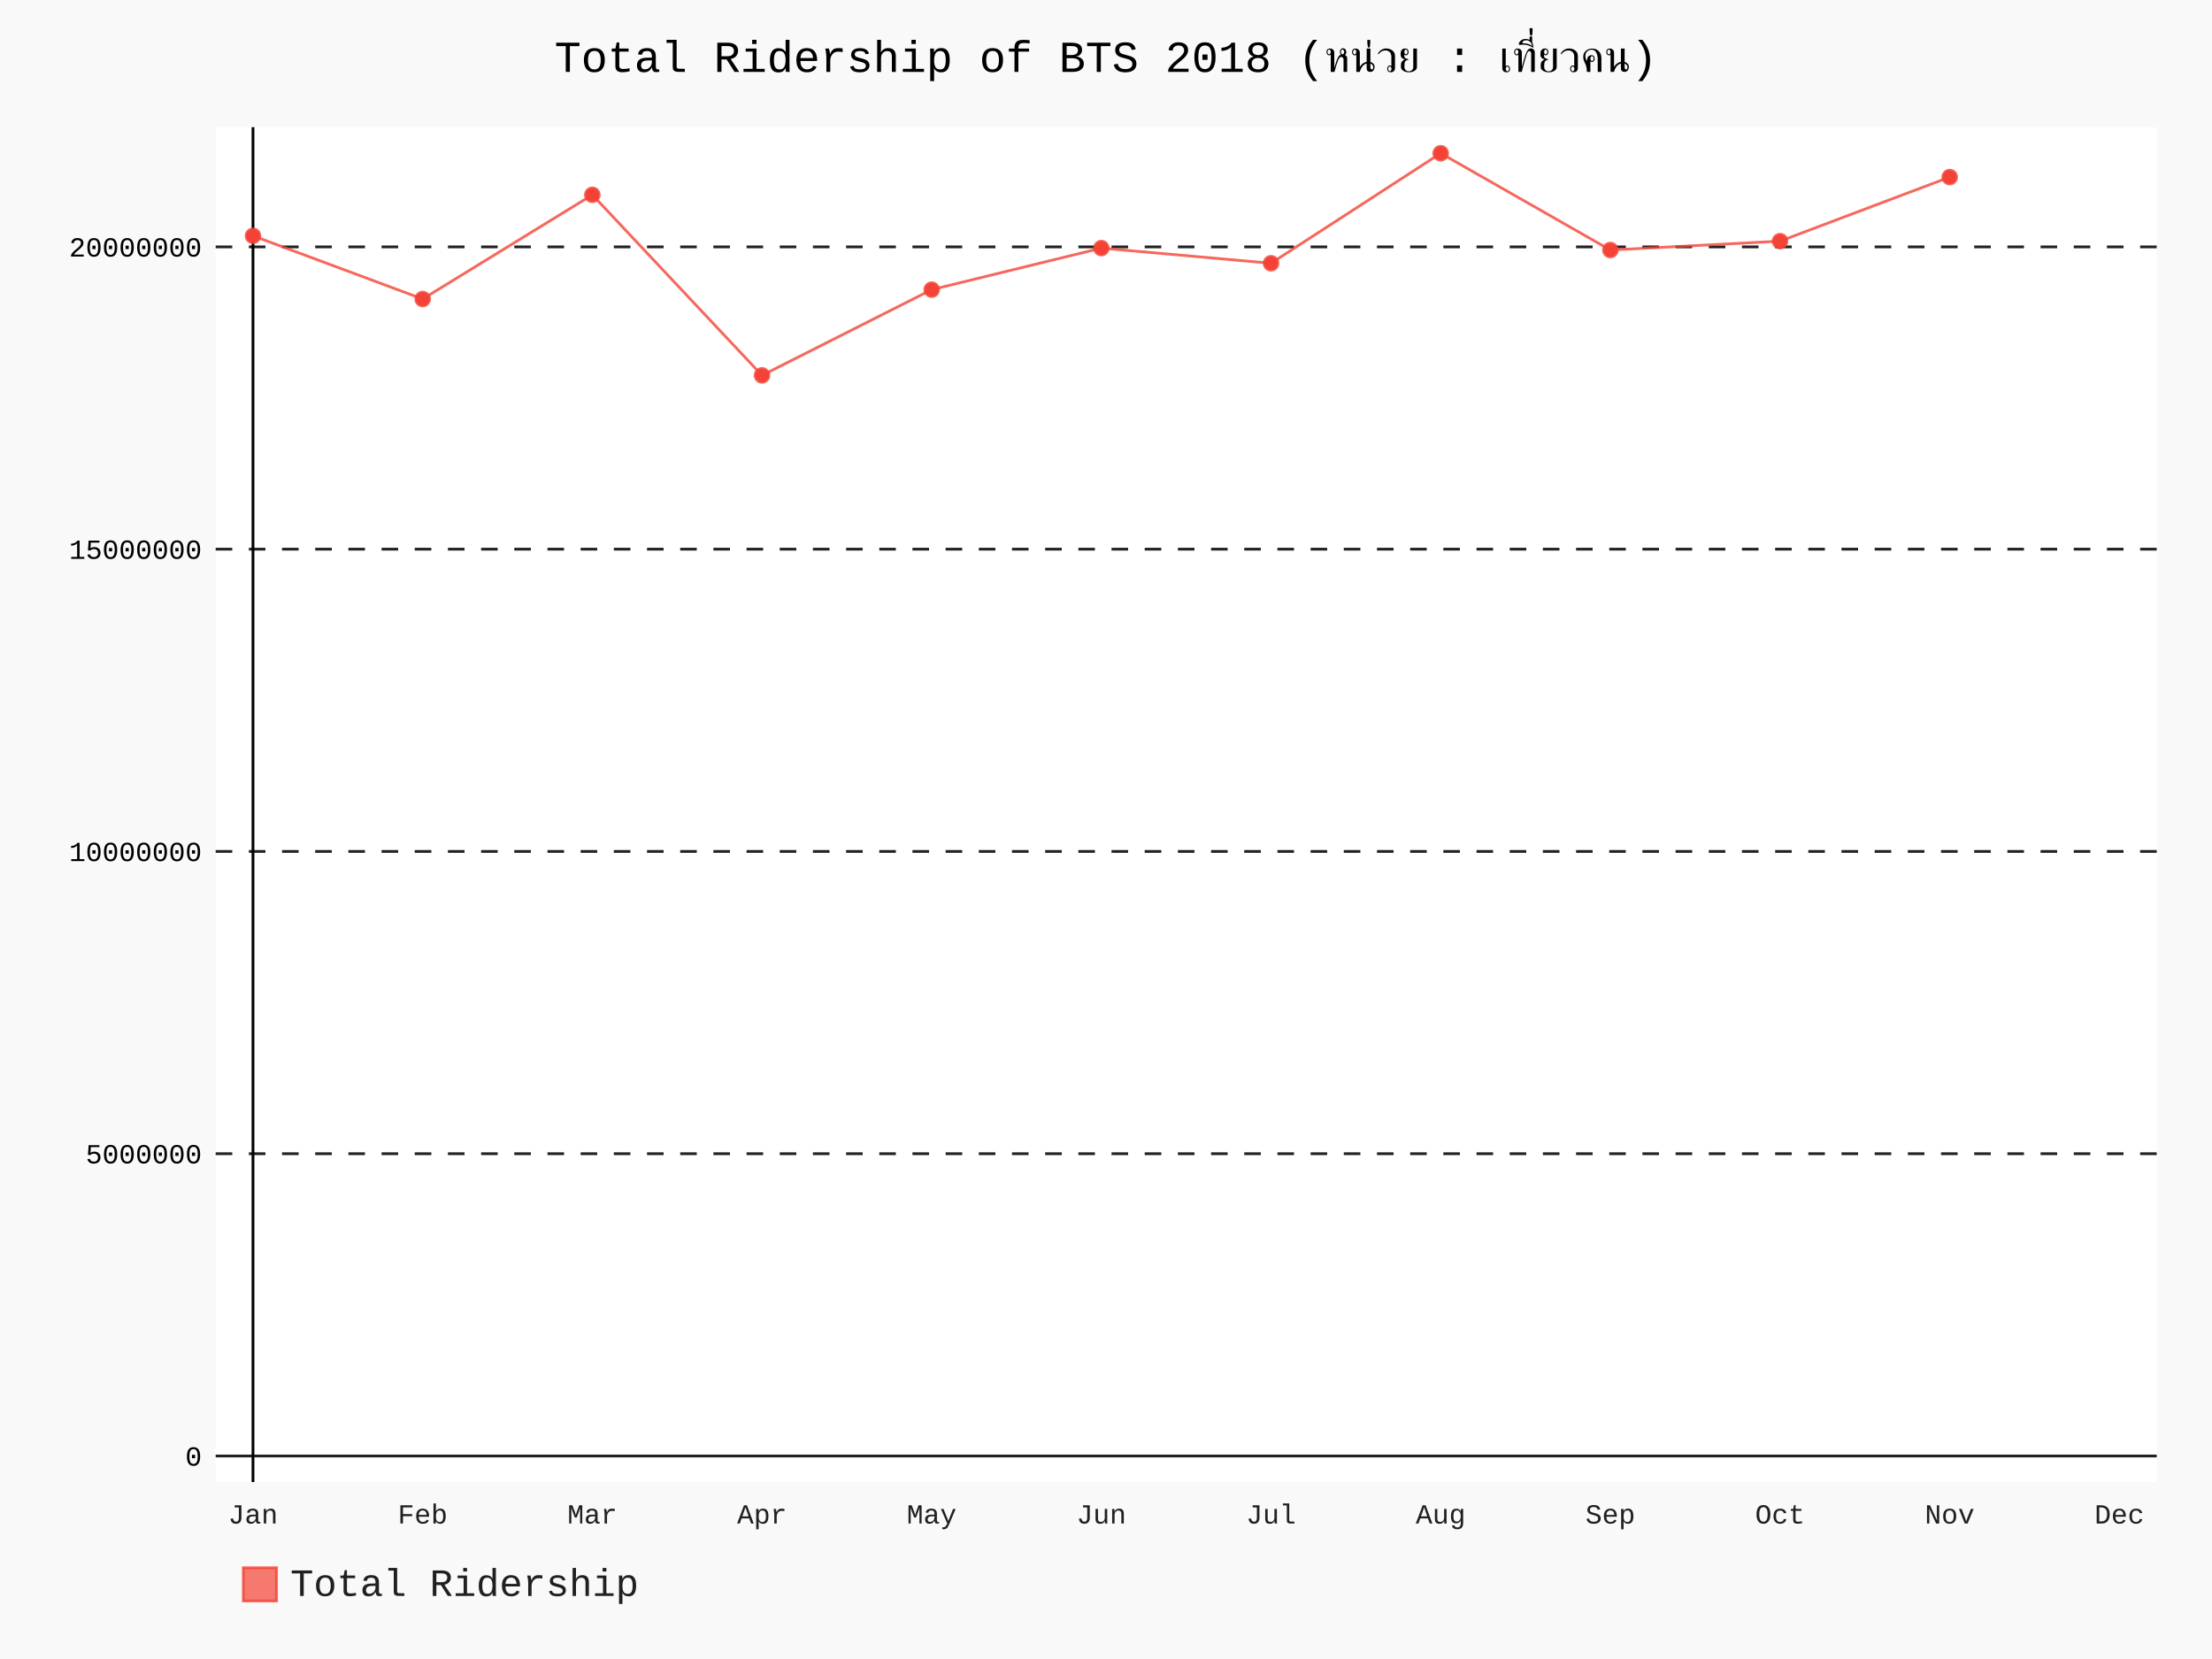
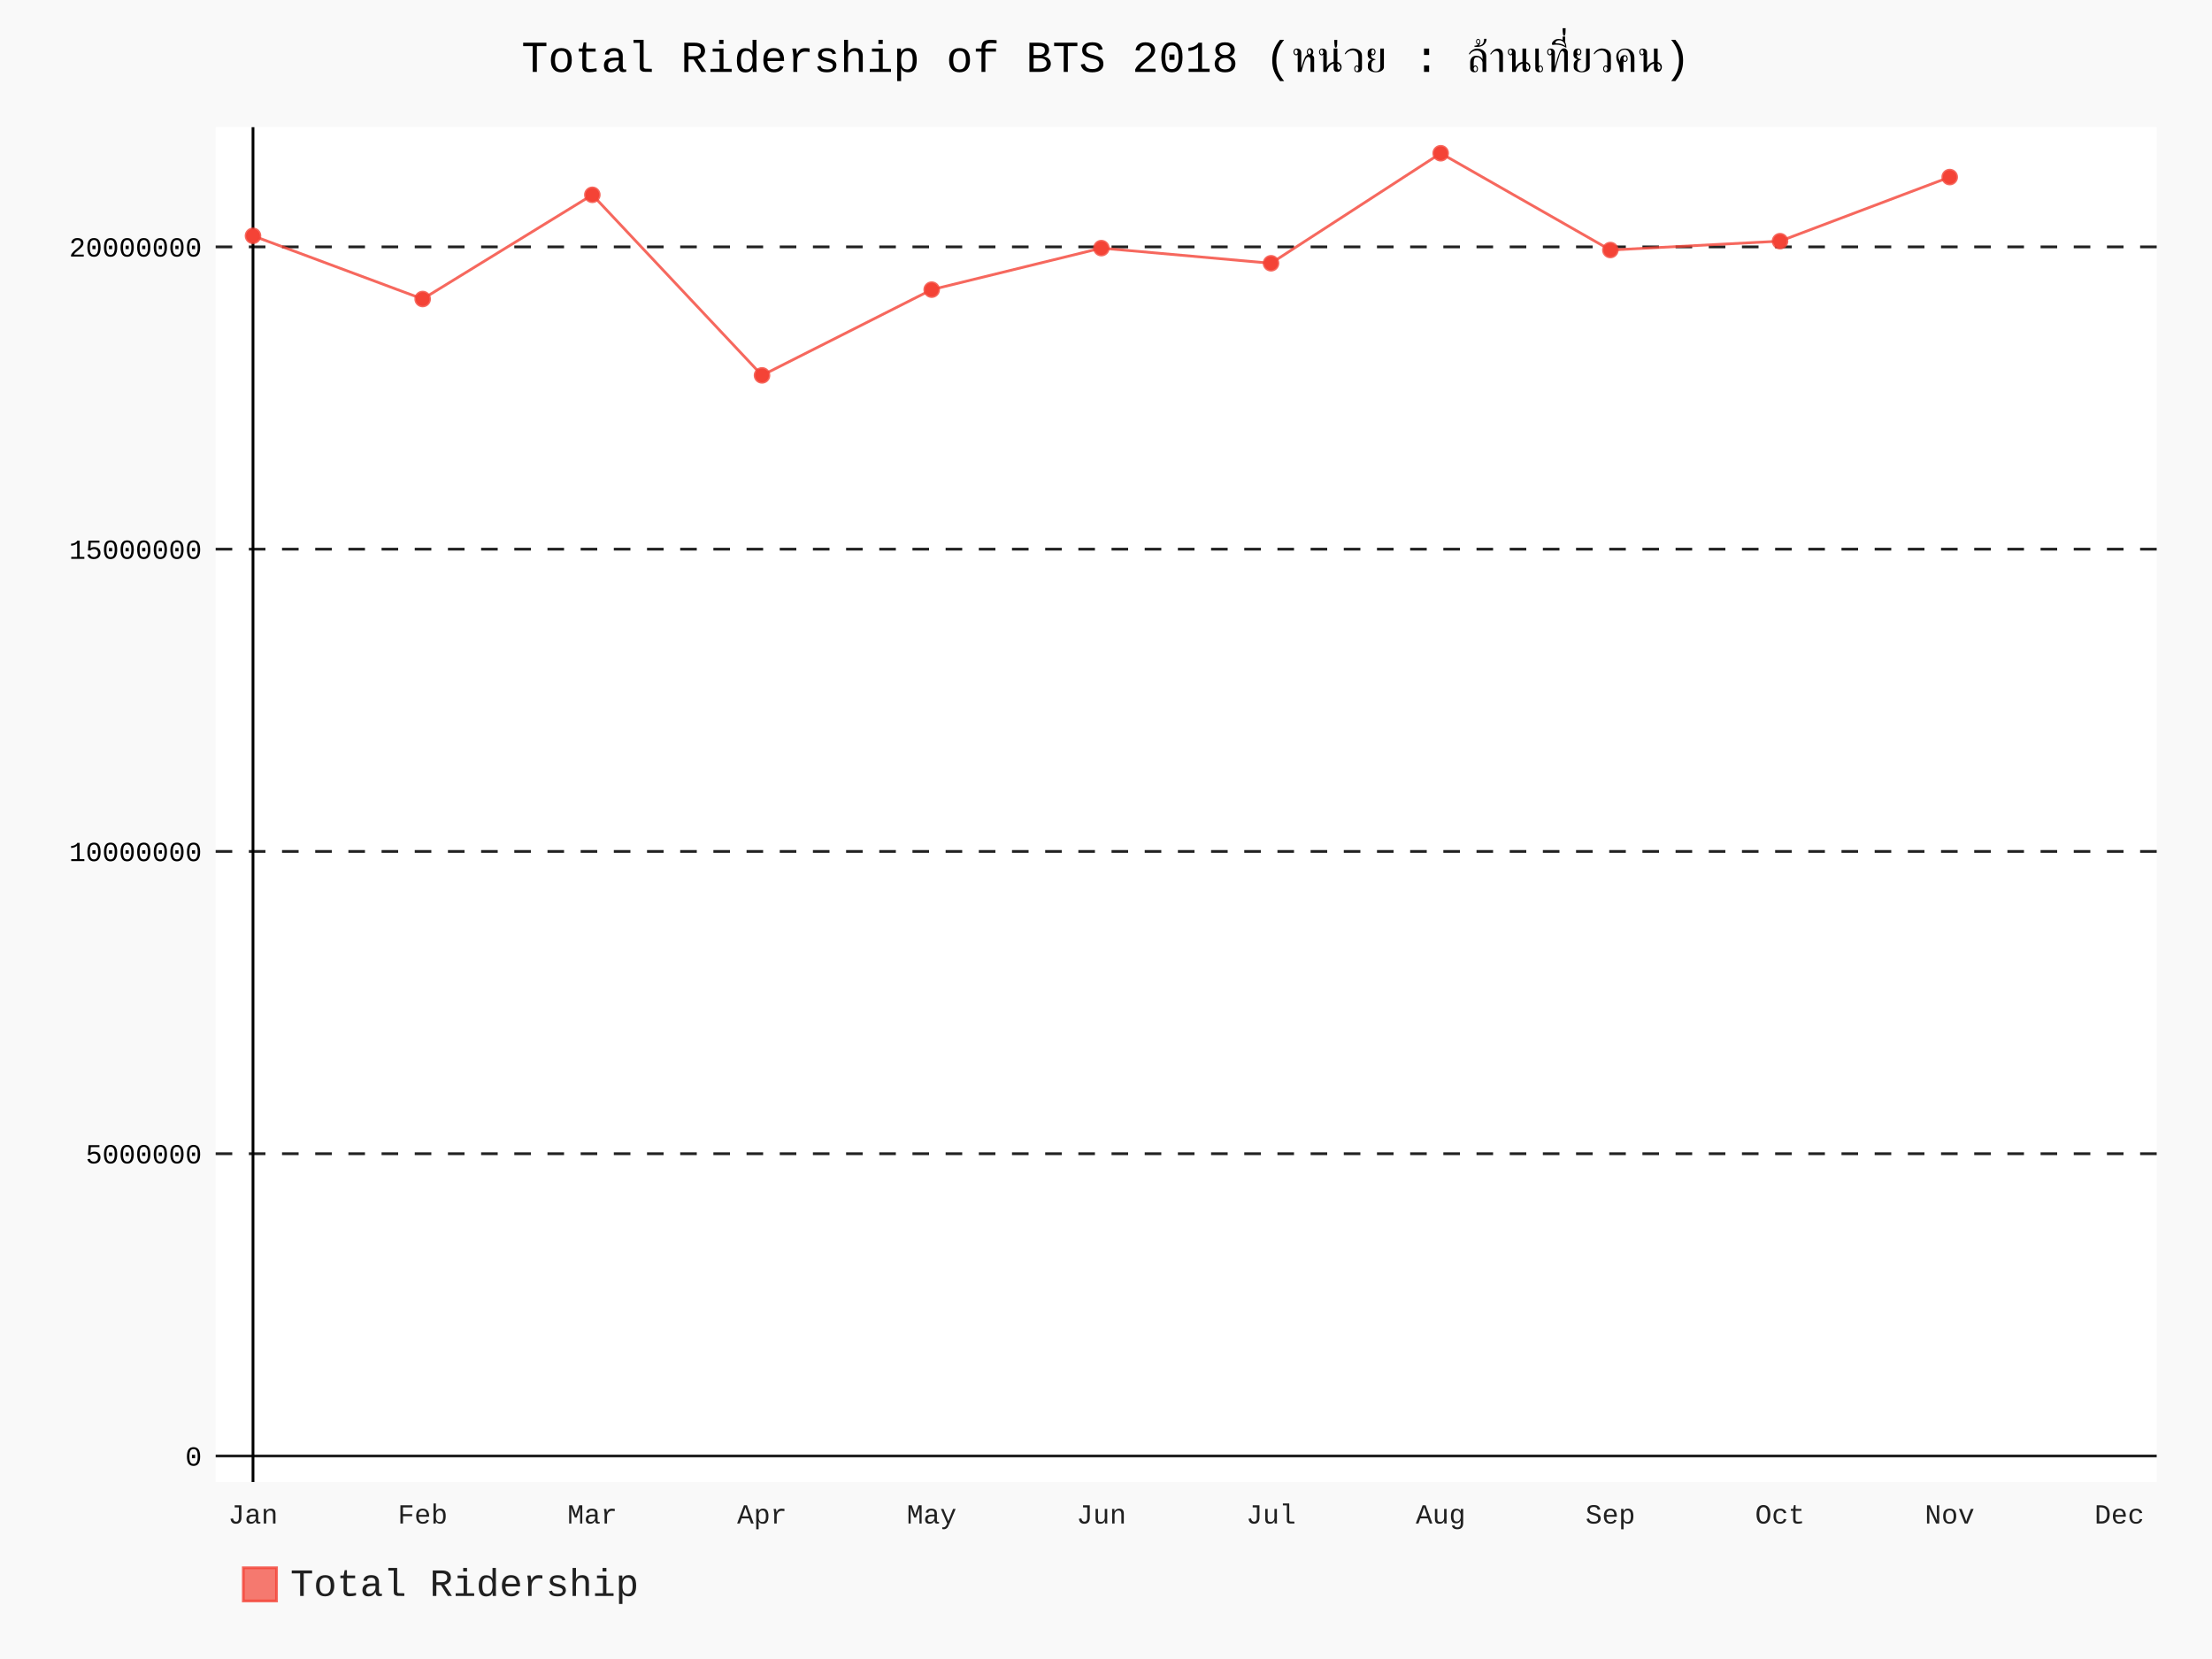
- <svg xmlns="http://www.w3.org/2000/svg" class="pygal-chart" id="chart-05fce0da-724b-4b8f-bbd5-3a28a42795b6" viewBox="0 0 800 600">
+ <svg xmlns="http://www.w3.org/2000/svg" class="pygal-chart" id="chart-23690a82-5c2f-44f8-8b10-2d83c6974d78" viewBox="0 0 800 600">
  <defs>
-     <style type="text/css">#chart-05fce0da-724b-4b8f-bbd5-3a28a42795b6{-webkit-user-select:none;-webkit-font-smoothing:antialiased;font-family:Consolas,"Liberation Mono",Menlo,Courier,monospace}#chart-05fce0da-724b-4b8f-bbd5-3a28a42795b6 .title{font-family:Consolas,"Liberation Mono",Menlo,Courier,monospace;font-size:16px}#chart-05fce0da-724b-4b8f-bbd5-3a28a42795b6 .legends .legend text{font-family:Consolas,"Liberation Mono",Menlo,Courier,monospace;font-size:14px}#chart-05fce0da-724b-4b8f-bbd5-3a28a42795b6 .axis text{font-family:Consolas,"Liberation Mono",Menlo,Courier,monospace;font-size:10px}#chart-05fce0da-724b-4b8f-bbd5-3a28a42795b6 .axis text.major{font-family:Consolas,"Liberation Mono",Menlo,Courier,monospace;font-size:10px}#chart-05fce0da-724b-4b8f-bbd5-3a28a42795b6 .text-overlay text.value{font-family:Consolas,"Liberation Mono",Menlo,Courier,monospace;font-size:16px}#chart-05fce0da-724b-4b8f-bbd5-3a28a42795b6 .text-overlay text.label{font-family:Consolas,"Liberation Mono",Menlo,Courier,monospace;font-size:10px}#chart-05fce0da-724b-4b8f-bbd5-3a28a42795b6 .tooltip{font-family:Consolas,"Liberation Mono",Menlo,Courier,monospace;font-size:14px}#chart-05fce0da-724b-4b8f-bbd5-3a28a42795b6 text.no_data{font-family:Consolas,"Liberation Mono",Menlo,Courier,monospace;font-size:64px}
- #chart-05fce0da-724b-4b8f-bbd5-3a28a42795b6{background-color:rgba(249,249,249,1)}#chart-05fce0da-724b-4b8f-bbd5-3a28a42795b6 path,#chart-05fce0da-724b-4b8f-bbd5-3a28a42795b6 line,#chart-05fce0da-724b-4b8f-bbd5-3a28a42795b6 rect,#chart-05fce0da-724b-4b8f-bbd5-3a28a42795b6 circle{-webkit-transition:150ms;-moz-transition:150ms;transition:150ms}#chart-05fce0da-724b-4b8f-bbd5-3a28a42795b6 .graph &gt; .background{fill:rgba(249,249,249,1)}#chart-05fce0da-724b-4b8f-bbd5-3a28a42795b6 .plot &gt; .background{fill:rgba(255,255,255,1)}#chart-05fce0da-724b-4b8f-bbd5-3a28a42795b6 .graph{fill:rgba(0,0,0,.87)}#chart-05fce0da-724b-4b8f-bbd5-3a28a42795b6 text.no_data{fill:rgba(0,0,0,1)}#chart-05fce0da-724b-4b8f-bbd5-3a28a42795b6 .title{fill:rgba(0,0,0,1)}#chart-05fce0da-724b-4b8f-bbd5-3a28a42795b6 .legends .legend text{fill:rgba(0,0,0,.87)}#chart-05fce0da-724b-4b8f-bbd5-3a28a42795b6 .legends .legend:hover text{fill:rgba(0,0,0,1)}#chart-05fce0da-724b-4b8f-bbd5-3a28a42795b6 .axis .line{stroke:rgba(0,0,0,1)}#chart-05fce0da-724b-4b8f-bbd5-3a28a42795b6 .axis .guide.line{stroke:rgba(0,0,0,.54)}#chart-05fce0da-724b-4b8f-bbd5-3a28a42795b6 .axis .major.line{stroke:rgba(0,0,0,.87)}#chart-05fce0da-724b-4b8f-bbd5-3a28a42795b6 .axis text.major{fill:rgba(0,0,0,1)}#chart-05fce0da-724b-4b8f-bbd5-3a28a42795b6 .axis.y .guides:hover .guide.line,#chart-05fce0da-724b-4b8f-bbd5-3a28a42795b6 .line-graph .axis.x .guides:hover .guide.line,#chart-05fce0da-724b-4b8f-bbd5-3a28a42795b6 .stackedline-graph .axis.x .guides:hover .guide.line,#chart-05fce0da-724b-4b8f-bbd5-3a28a42795b6 .xy-graph .axis.x .guides:hover .guide.line{stroke:rgba(0,0,0,1)}#chart-05fce0da-724b-4b8f-bbd5-3a28a42795b6 .axis .guides:hover text{fill:rgba(0,0,0,1)}#chart-05fce0da-724b-4b8f-bbd5-3a28a42795b6 .reactive{fill-opacity:.7;stroke-opacity:.8}#chart-05fce0da-724b-4b8f-bbd5-3a28a42795b6 .ci{stroke:rgba(0,0,0,.87)}#chart-05fce0da-724b-4b8f-bbd5-3a28a42795b6 .reactive.active,#chart-05fce0da-724b-4b8f-bbd5-3a28a42795b6 .active .reactive{fill-opacity:.8;stroke-opacity:.9;stroke-width:4}#chart-05fce0da-724b-4b8f-bbd5-3a28a42795b6 .ci .reactive.active{stroke-width:1.5}#chart-05fce0da-724b-4b8f-bbd5-3a28a42795b6 .series text{fill:rgba(0,0,0,1)}#chart-05fce0da-724b-4b8f-bbd5-3a28a42795b6 .tooltip rect{fill:rgba(255,255,255,1);stroke:rgba(0,0,0,1);-webkit-transition:opacity 150ms;-moz-transition:opacity 150ms;transition:opacity 150ms}#chart-05fce0da-724b-4b8f-bbd5-3a28a42795b6 .tooltip .label{fill:rgba(0,0,0,.87)}#chart-05fce0da-724b-4b8f-bbd5-3a28a42795b6 .tooltip .label{fill:rgba(0,0,0,.87)}#chart-05fce0da-724b-4b8f-bbd5-3a28a42795b6 .tooltip .legend{font-size:.8em;fill:rgba(0,0,0,.54)}#chart-05fce0da-724b-4b8f-bbd5-3a28a42795b6 .tooltip .x_label{font-size:.6em;fill:rgba(0,0,0,1)}#chart-05fce0da-724b-4b8f-bbd5-3a28a42795b6 .tooltip .xlink{font-size:.5em;text-decoration:underline}#chart-05fce0da-724b-4b8f-bbd5-3a28a42795b6 .tooltip .value{font-size:1.5em}#chart-05fce0da-724b-4b8f-bbd5-3a28a42795b6 .bound{font-size:.5em}#chart-05fce0da-724b-4b8f-bbd5-3a28a42795b6 .max-value{font-size:.75em;fill:rgba(0,0,0,.54)}#chart-05fce0da-724b-4b8f-bbd5-3a28a42795b6 .map-element{fill:rgba(255,255,255,1);stroke:rgba(0,0,0,.54) !important}#chart-05fce0da-724b-4b8f-bbd5-3a28a42795b6 .map-element .reactive{fill-opacity:inherit;stroke-opacity:inherit}#chart-05fce0da-724b-4b8f-bbd5-3a28a42795b6 .color-0,#chart-05fce0da-724b-4b8f-bbd5-3a28a42795b6 .color-0 a:visited{stroke:#F44336;fill:#F44336}#chart-05fce0da-724b-4b8f-bbd5-3a28a42795b6 .text-overlay .color-0 text{fill:black}
- #chart-05fce0da-724b-4b8f-bbd5-3a28a42795b6 text.no_data{text-anchor:middle}#chart-05fce0da-724b-4b8f-bbd5-3a28a42795b6 .guide.line{fill:none}#chart-05fce0da-724b-4b8f-bbd5-3a28a42795b6 .centered{text-anchor:middle}#chart-05fce0da-724b-4b8f-bbd5-3a28a42795b6 .title{text-anchor:middle}#chart-05fce0da-724b-4b8f-bbd5-3a28a42795b6 .legends .legend text{fill-opacity:1}#chart-05fce0da-724b-4b8f-bbd5-3a28a42795b6 .axis.x text{text-anchor:middle}#chart-05fce0da-724b-4b8f-bbd5-3a28a42795b6 .axis.x:not(.web) text[transform]{text-anchor:start}#chart-05fce0da-724b-4b8f-bbd5-3a28a42795b6 .axis.x:not(.web) text[transform].backwards{text-anchor:end}#chart-05fce0da-724b-4b8f-bbd5-3a28a42795b6 .axis.y text{text-anchor:end}#chart-05fce0da-724b-4b8f-bbd5-3a28a42795b6 .axis.y text[transform].backwards{text-anchor:start}#chart-05fce0da-724b-4b8f-bbd5-3a28a42795b6 .axis.y2 text{text-anchor:start}#chart-05fce0da-724b-4b8f-bbd5-3a28a42795b6 .axis.y2 text[transform].backwards{text-anchor:end}#chart-05fce0da-724b-4b8f-bbd5-3a28a42795b6 .axis .guide.line{stroke-dasharray:4,4}#chart-05fce0da-724b-4b8f-bbd5-3a28a42795b6 .axis .major.guide.line{stroke-dasharray:6,6}#chart-05fce0da-724b-4b8f-bbd5-3a28a42795b6 .horizontal .axis.y .guide.line,#chart-05fce0da-724b-4b8f-bbd5-3a28a42795b6 .horizontal .axis.y2 .guide.line,#chart-05fce0da-724b-4b8f-bbd5-3a28a42795b6 .vertical .axis.x .guide.line{opacity:0}#chart-05fce0da-724b-4b8f-bbd5-3a28a42795b6 .horizontal .axis.always_show .guide.line,#chart-05fce0da-724b-4b8f-bbd5-3a28a42795b6 .vertical .axis.always_show .guide.line{opacity:1 !important}#chart-05fce0da-724b-4b8f-bbd5-3a28a42795b6 .axis.y .guides:hover .guide.line,#chart-05fce0da-724b-4b8f-bbd5-3a28a42795b6 .axis.y2 .guides:hover .guide.line,#chart-05fce0da-724b-4b8f-bbd5-3a28a42795b6 .axis.x .guides:hover .guide.line{opacity:1}#chart-05fce0da-724b-4b8f-bbd5-3a28a42795b6 .axis .guides:hover text{opacity:1}#chart-05fce0da-724b-4b8f-bbd5-3a28a42795b6 .nofill{fill:none}#chart-05fce0da-724b-4b8f-bbd5-3a28a42795b6 .subtle-fill{fill-opacity:.2}#chart-05fce0da-724b-4b8f-bbd5-3a28a42795b6 .dot{stroke-width:1px;fill-opacity:1}#chart-05fce0da-724b-4b8f-bbd5-3a28a42795b6 .dot.active{stroke-width:5px}#chart-05fce0da-724b-4b8f-bbd5-3a28a42795b6 .dot.negative{fill:transparent}#chart-05fce0da-724b-4b8f-bbd5-3a28a42795b6 text,#chart-05fce0da-724b-4b8f-bbd5-3a28a42795b6 tspan{stroke:none !important}#chart-05fce0da-724b-4b8f-bbd5-3a28a42795b6 .series text.active{opacity:1}#chart-05fce0da-724b-4b8f-bbd5-3a28a42795b6 .tooltip rect{fill-opacity:.95;stroke-width:.5}#chart-05fce0da-724b-4b8f-bbd5-3a28a42795b6 .tooltip text{fill-opacity:1}#chart-05fce0da-724b-4b8f-bbd5-3a28a42795b6 .showable{visibility:hidden}#chart-05fce0da-724b-4b8f-bbd5-3a28a42795b6 .showable.shown{visibility:visible}#chart-05fce0da-724b-4b8f-bbd5-3a28a42795b6 .gauge-background{fill:rgba(229,229,229,1);stroke:none}#chart-05fce0da-724b-4b8f-bbd5-3a28a42795b6 .bg-lines{stroke:rgba(249,249,249,1);stroke-width:2px}</style>
+     <style type="text/css">#chart-23690a82-5c2f-44f8-8b10-2d83c6974d78{-webkit-user-select:none;-webkit-font-smoothing:antialiased;font-family:Consolas,"Liberation Mono",Menlo,Courier,monospace}#chart-23690a82-5c2f-44f8-8b10-2d83c6974d78 .title{font-family:Consolas,"Liberation Mono",Menlo,Courier,monospace;font-size:16px}#chart-23690a82-5c2f-44f8-8b10-2d83c6974d78 .legends .legend text{font-family:Consolas,"Liberation Mono",Menlo,Courier,monospace;font-size:14px}#chart-23690a82-5c2f-44f8-8b10-2d83c6974d78 .axis text{font-family:Consolas,"Liberation Mono",Menlo,Courier,monospace;font-size:10px}#chart-23690a82-5c2f-44f8-8b10-2d83c6974d78 .axis text.major{font-family:Consolas,"Liberation Mono",Menlo,Courier,monospace;font-size:10px}#chart-23690a82-5c2f-44f8-8b10-2d83c6974d78 .text-overlay text.value{font-family:Consolas,"Liberation Mono",Menlo,Courier,monospace;font-size:16px}#chart-23690a82-5c2f-44f8-8b10-2d83c6974d78 .text-overlay text.label{font-family:Consolas,"Liberation Mono",Menlo,Courier,monospace;font-size:10px}#chart-23690a82-5c2f-44f8-8b10-2d83c6974d78 .tooltip{font-family:Consolas,"Liberation Mono",Menlo,Courier,monospace;font-size:14px}#chart-23690a82-5c2f-44f8-8b10-2d83c6974d78 text.no_data{font-family:Consolas,"Liberation Mono",Menlo,Courier,monospace;font-size:64px}
+ #chart-23690a82-5c2f-44f8-8b10-2d83c6974d78{background-color:rgba(249,249,249,1)}#chart-23690a82-5c2f-44f8-8b10-2d83c6974d78 path,#chart-23690a82-5c2f-44f8-8b10-2d83c6974d78 line,#chart-23690a82-5c2f-44f8-8b10-2d83c6974d78 rect,#chart-23690a82-5c2f-44f8-8b10-2d83c6974d78 circle{-webkit-transition:150ms;-moz-transition:150ms;transition:150ms}#chart-23690a82-5c2f-44f8-8b10-2d83c6974d78 .graph &gt; .background{fill:rgba(249,249,249,1)}#chart-23690a82-5c2f-44f8-8b10-2d83c6974d78 .plot &gt; .background{fill:rgba(255,255,255,1)}#chart-23690a82-5c2f-44f8-8b10-2d83c6974d78 .graph{fill:rgba(0,0,0,.87)}#chart-23690a82-5c2f-44f8-8b10-2d83c6974d78 text.no_data{fill:rgba(0,0,0,1)}#chart-23690a82-5c2f-44f8-8b10-2d83c6974d78 .title{fill:rgba(0,0,0,1)}#chart-23690a82-5c2f-44f8-8b10-2d83c6974d78 .legends .legend text{fill:rgba(0,0,0,.87)}#chart-23690a82-5c2f-44f8-8b10-2d83c6974d78 .legends .legend:hover text{fill:rgba(0,0,0,1)}#chart-23690a82-5c2f-44f8-8b10-2d83c6974d78 .axis .line{stroke:rgba(0,0,0,1)}#chart-23690a82-5c2f-44f8-8b10-2d83c6974d78 .axis .guide.line{stroke:rgba(0,0,0,.54)}#chart-23690a82-5c2f-44f8-8b10-2d83c6974d78 .axis .major.line{stroke:rgba(0,0,0,.87)}#chart-23690a82-5c2f-44f8-8b10-2d83c6974d78 .axis text.major{fill:rgba(0,0,0,1)}#chart-23690a82-5c2f-44f8-8b10-2d83c6974d78 .axis.y .guides:hover .guide.line,#chart-23690a82-5c2f-44f8-8b10-2d83c6974d78 .line-graph .axis.x .guides:hover .guide.line,#chart-23690a82-5c2f-44f8-8b10-2d83c6974d78 .stackedline-graph .axis.x .guides:hover .guide.line,#chart-23690a82-5c2f-44f8-8b10-2d83c6974d78 .xy-graph .axis.x .guides:hover .guide.line{stroke:rgba(0,0,0,1)}#chart-23690a82-5c2f-44f8-8b10-2d83c6974d78 .axis .guides:hover text{fill:rgba(0,0,0,1)}#chart-23690a82-5c2f-44f8-8b10-2d83c6974d78 .reactive{fill-opacity:.7;stroke-opacity:.8}#chart-23690a82-5c2f-44f8-8b10-2d83c6974d78 .ci{stroke:rgba(0,0,0,.87)}#chart-23690a82-5c2f-44f8-8b10-2d83c6974d78 .reactive.active,#chart-23690a82-5c2f-44f8-8b10-2d83c6974d78 .active .reactive{fill-opacity:.8;stroke-opacity:.9;stroke-width:4}#chart-23690a82-5c2f-44f8-8b10-2d83c6974d78 .ci .reactive.active{stroke-width:1.5}#chart-23690a82-5c2f-44f8-8b10-2d83c6974d78 .series text{fill:rgba(0,0,0,1)}#chart-23690a82-5c2f-44f8-8b10-2d83c6974d78 .tooltip rect{fill:rgba(255,255,255,1);stroke:rgba(0,0,0,1);-webkit-transition:opacity 150ms;-moz-transition:opacity 150ms;transition:opacity 150ms}#chart-23690a82-5c2f-44f8-8b10-2d83c6974d78 .tooltip .label{fill:rgba(0,0,0,.87)}#chart-23690a82-5c2f-44f8-8b10-2d83c6974d78 .tooltip .label{fill:rgba(0,0,0,.87)}#chart-23690a82-5c2f-44f8-8b10-2d83c6974d78 .tooltip .legend{font-size:.8em;fill:rgba(0,0,0,.54)}#chart-23690a82-5c2f-44f8-8b10-2d83c6974d78 .tooltip .x_label{font-size:.6em;fill:rgba(0,0,0,1)}#chart-23690a82-5c2f-44f8-8b10-2d83c6974d78 .tooltip .xlink{font-size:.5em;text-decoration:underline}#chart-23690a82-5c2f-44f8-8b10-2d83c6974d78 .tooltip .value{font-size:1.5em}#chart-23690a82-5c2f-44f8-8b10-2d83c6974d78 .bound{font-size:.5em}#chart-23690a82-5c2f-44f8-8b10-2d83c6974d78 .max-value{font-size:.75em;fill:rgba(0,0,0,.54)}#chart-23690a82-5c2f-44f8-8b10-2d83c6974d78 .map-element{fill:rgba(255,255,255,1);stroke:rgba(0,0,0,.54) !important}#chart-23690a82-5c2f-44f8-8b10-2d83c6974d78 .map-element .reactive{fill-opacity:inherit;stroke-opacity:inherit}#chart-23690a82-5c2f-44f8-8b10-2d83c6974d78 .color-0,#chart-23690a82-5c2f-44f8-8b10-2d83c6974d78 .color-0 a:visited{stroke:#F44336;fill:#F44336}#chart-23690a82-5c2f-44f8-8b10-2d83c6974d78 .text-overlay .color-0 text{fill:black}
+ #chart-23690a82-5c2f-44f8-8b10-2d83c6974d78 text.no_data{text-anchor:middle}#chart-23690a82-5c2f-44f8-8b10-2d83c6974d78 .guide.line{fill:none}#chart-23690a82-5c2f-44f8-8b10-2d83c6974d78 .centered{text-anchor:middle}#chart-23690a82-5c2f-44f8-8b10-2d83c6974d78 .title{text-anchor:middle}#chart-23690a82-5c2f-44f8-8b10-2d83c6974d78 .legends .legend text{fill-opacity:1}#chart-23690a82-5c2f-44f8-8b10-2d83c6974d78 .axis.x text{text-anchor:middle}#chart-23690a82-5c2f-44f8-8b10-2d83c6974d78 .axis.x:not(.web) text[transform]{text-anchor:start}#chart-23690a82-5c2f-44f8-8b10-2d83c6974d78 .axis.x:not(.web) text[transform].backwards{text-anchor:end}#chart-23690a82-5c2f-44f8-8b10-2d83c6974d78 .axis.y text{text-anchor:end}#chart-23690a82-5c2f-44f8-8b10-2d83c6974d78 .axis.y text[transform].backwards{text-anchor:start}#chart-23690a82-5c2f-44f8-8b10-2d83c6974d78 .axis.y2 text{text-anchor:start}#chart-23690a82-5c2f-44f8-8b10-2d83c6974d78 .axis.y2 text[transform].backwards{text-anchor:end}#chart-23690a82-5c2f-44f8-8b10-2d83c6974d78 .axis .guide.line{stroke-dasharray:4,4}#chart-23690a82-5c2f-44f8-8b10-2d83c6974d78 .axis .major.guide.line{stroke-dasharray:6,6}#chart-23690a82-5c2f-44f8-8b10-2d83c6974d78 .horizontal .axis.y .guide.line,#chart-23690a82-5c2f-44f8-8b10-2d83c6974d78 .horizontal .axis.y2 .guide.line,#chart-23690a82-5c2f-44f8-8b10-2d83c6974d78 .vertical .axis.x .guide.line{opacity:0}#chart-23690a82-5c2f-44f8-8b10-2d83c6974d78 .horizontal .axis.always_show .guide.line,#chart-23690a82-5c2f-44f8-8b10-2d83c6974d78 .vertical .axis.always_show .guide.line{opacity:1 !important}#chart-23690a82-5c2f-44f8-8b10-2d83c6974d78 .axis.y .guides:hover .guide.line,#chart-23690a82-5c2f-44f8-8b10-2d83c6974d78 .axis.y2 .guides:hover .guide.line,#chart-23690a82-5c2f-44f8-8b10-2d83c6974d78 .axis.x .guides:hover .guide.line{opacity:1}#chart-23690a82-5c2f-44f8-8b10-2d83c6974d78 .axis .guides:hover text{opacity:1}#chart-23690a82-5c2f-44f8-8b10-2d83c6974d78 .nofill{fill:none}#chart-23690a82-5c2f-44f8-8b10-2d83c6974d78 .subtle-fill{fill-opacity:.2}#chart-23690a82-5c2f-44f8-8b10-2d83c6974d78 .dot{stroke-width:1px;fill-opacity:1}#chart-23690a82-5c2f-44f8-8b10-2d83c6974d78 .dot.active{stroke-width:5px}#chart-23690a82-5c2f-44f8-8b10-2d83c6974d78 .dot.negative{fill:transparent}#chart-23690a82-5c2f-44f8-8b10-2d83c6974d78 text,#chart-23690a82-5c2f-44f8-8b10-2d83c6974d78 tspan{stroke:none !important}#chart-23690a82-5c2f-44f8-8b10-2d83c6974d78 .series text.active{opacity:1}#chart-23690a82-5c2f-44f8-8b10-2d83c6974d78 .tooltip rect{fill-opacity:.95;stroke-width:.5}#chart-23690a82-5c2f-44f8-8b10-2d83c6974d78 .tooltip text{fill-opacity:1}#chart-23690a82-5c2f-44f8-8b10-2d83c6974d78 .showable{visibility:hidden}#chart-23690a82-5c2f-44f8-8b10-2d83c6974d78 .showable.shown{visibility:visible}#chart-23690a82-5c2f-44f8-8b10-2d83c6974d78 .gauge-background{fill:rgba(229,229,229,1);stroke:none}#chart-23690a82-5c2f-44f8-8b10-2d83c6974d78 .bg-lines{stroke:rgba(249,249,249,1);stroke-width:2px}</style>
  </defs>
  <g class="graph line-graph vertical">
    <rect class="background" height="600" width="800" x="0" y="0" />
    <g class="plot" transform="translate(78, 46)">
      <rect class="background" height="490.0" width="702.0" x="0" y="0" />
      <g class="axis y always_show">
        <g class="guides">
          <path class="axis major line" d="M0 480.577 h702" />
          <text class="major" x="-5" y="484.077">0</text>
        </g>
        <g class="guides">
          <path class="major guide line" d="M0 371.255 h702" />
          <text class="major" x="-5" y="374.755">5000000</text>
        </g>
        <g class="guides">
          <path class="major guide line" d="M0 261.932 h702" />
          <text class="major" x="-5" y="265.432">10000000</text>
        </g>
        <g class="guides">
          <path class="major guide line" d="M0 152.61 h702" />
          <text class="major" x="-5" y="156.11">15000000</text>
        </g>
        <g class="guides">
          <path class="major guide line" d="M0 43.287 h702" />
          <text class="major" x="-5" y="46.787">20000000</text>
        </g>
      </g>
      <g class="axis x">
        <g class="guides">
          <path class="line" d="M13.5 0 v490" />
          <text class="" x="13.5" y="505.0">Jan</text>
        </g>
        <g class="guides">
          <path class="guide line" d="M74.864 0 v490" />
          <text class="" x="74.864" y="505.0">Feb</text>
        </g>
        <g class="guides">
          <path class="guide line" d="M136.227 0 v490" />
          <text class="" x="136.227" y="505.0">Mar</text>
        </g>
        <g class="guides">
          <path class="guide line" d="M197.591 0 v490" />
          <text class="" x="197.591" y="505.0">Apr</text>
        </g>
        <g class="guides">
          <path class="guide line" d="M258.955 0 v490" />
          <text class="" x="258.955" y="505.0">May</text>
        </g>
        <g class="guides">
          <path class="guide line" d="M320.318 0 v490" />
          <text class="" x="320.318" y="505.0">Jun</text>
        </g>
        <g class="guides">
          <path class="guide line" d="M381.682 0 v490" />
          <text class="" x="381.682" y="505.0">Jul</text>
        </g>
        <g class="guides">
          <path class="guide line" d="M443.045 0 v490" />
          <text class="" x="443.045" y="505.0">Aug</text>
        </g>
        <g class="guides">
          <path class="guide line" d="M504.409 0 v490" />
          <text class="" x="504.409" y="505.0">Sep</text>
        </g>
        <g class="guides">
          <path class="guide line" d="M565.773 0 v490" />
          <text class="" x="565.773" y="505.0">Oct</text>
        </g>
        <g class="guides">
          <path class="guide line" d="M627.136 0 v490" />
          <text class="" x="627.136" y="505.0">Nov</text>
        </g>
        <g class="guides">
          <path class="guide line" d="M688.5 0 v490" />
          <text class="" x="688.5" y="505.0">Dec</text>
        </g>
      </g>
      <g class="series serie-0 color-0">
        <path class="line reactive nofill" d="M13.5 39.288 L74.864 62.141 136.227 24.459 197.591 89.756 258.955 58.757 320.318 43.731 381.682 49.213 443.045 9.423 504.409 44.424 565.773 41.218 627.136 18.042" />
      </g>
    </g>
    <g class="titles">
-       <text class="title plot_title" x="400.0" y="26">Total Ridership of BTS 2018 (หน่วย : เที่ยวคน)</text>
+       <text class="title plot_title" x="400.0" y="26">Total Ridership of BTS 2018 (หน่วย : ล้านเที่ยวคน)</text>
    </g>
    <g class="plot overlay" transform="translate(78, 46)">
      <g class="series serie-0 color-0">
        <g class="dots">
          <circle class="dot reactive tooltip-trigger" cx="13.5" cy="39.288" r="2.5" />
        </g>
        <g class="dots">
          <circle class="dot reactive tooltip-trigger" cx="74.864" cy="62.141" r="2.5" />
        </g>
        <g class="dots">
          <circle class="dot reactive tooltip-trigger" cx="136.227" cy="24.459" r="2.5" />
        </g>
        <g class="dots">
          <circle class="dot reactive tooltip-trigger" cx="197.591" cy="89.756" r="2.5" />
        </g>
        <g class="dots">
          <circle class="dot reactive tooltip-trigger" cx="258.955" cy="58.757" r="2.5" />
        </g>
        <g class="dots">
          <circle class="dot reactive tooltip-trigger" cx="320.318" cy="43.731" r="2.5" />
        </g>
        <g class="dots">
          <circle class="dot reactive tooltip-trigger" cx="381.682" cy="49.213" r="2.5" />
        </g>
        <g class="dots">
          <circle class="dot reactive tooltip-trigger" cx="443.045" cy="9.423" r="2.5" />
        </g>
        <g class="dots">
          <circle class="dot reactive tooltip-trigger" cx="504.409" cy="44.424" r="2.5" />
        </g>
        <g class="dots">
          <circle class="dot reactive tooltip-trigger" cx="565.773" cy="41.218" r="2.5" />
        </g>
        <g class="dots">
          <circle class="dot reactive tooltip-trigger" cx="627.136" cy="18.042" r="2.5" />
        </g>
      </g>
    </g>
    <g class="plot text-overlay" transform="translate(78, 46)">
      <g class="series serie-0 color-0" />
    </g>
    <g class="plot tooltip-overlay" transform="translate(78, 46)">
      <g class="tooltip" style="opacity: 0" transform="translate(0 0)">
        <rect class="tooltip-box" height="0" rx="0" ry="0" width="0" />
        <g class="text" />
      </g>
    </g>
    <g class="legends" transform="translate(88, 566)">
      <g class="legend reactive activate-serie" id="activate-serie-0">
        <rect class="color-0 reactive" height="12" width="12" x="0.0" y="1.0" />
        <text x="17.0" y="11.2">Total Ridership</text>
      </g>
    </g>
  </g>
</svg>
